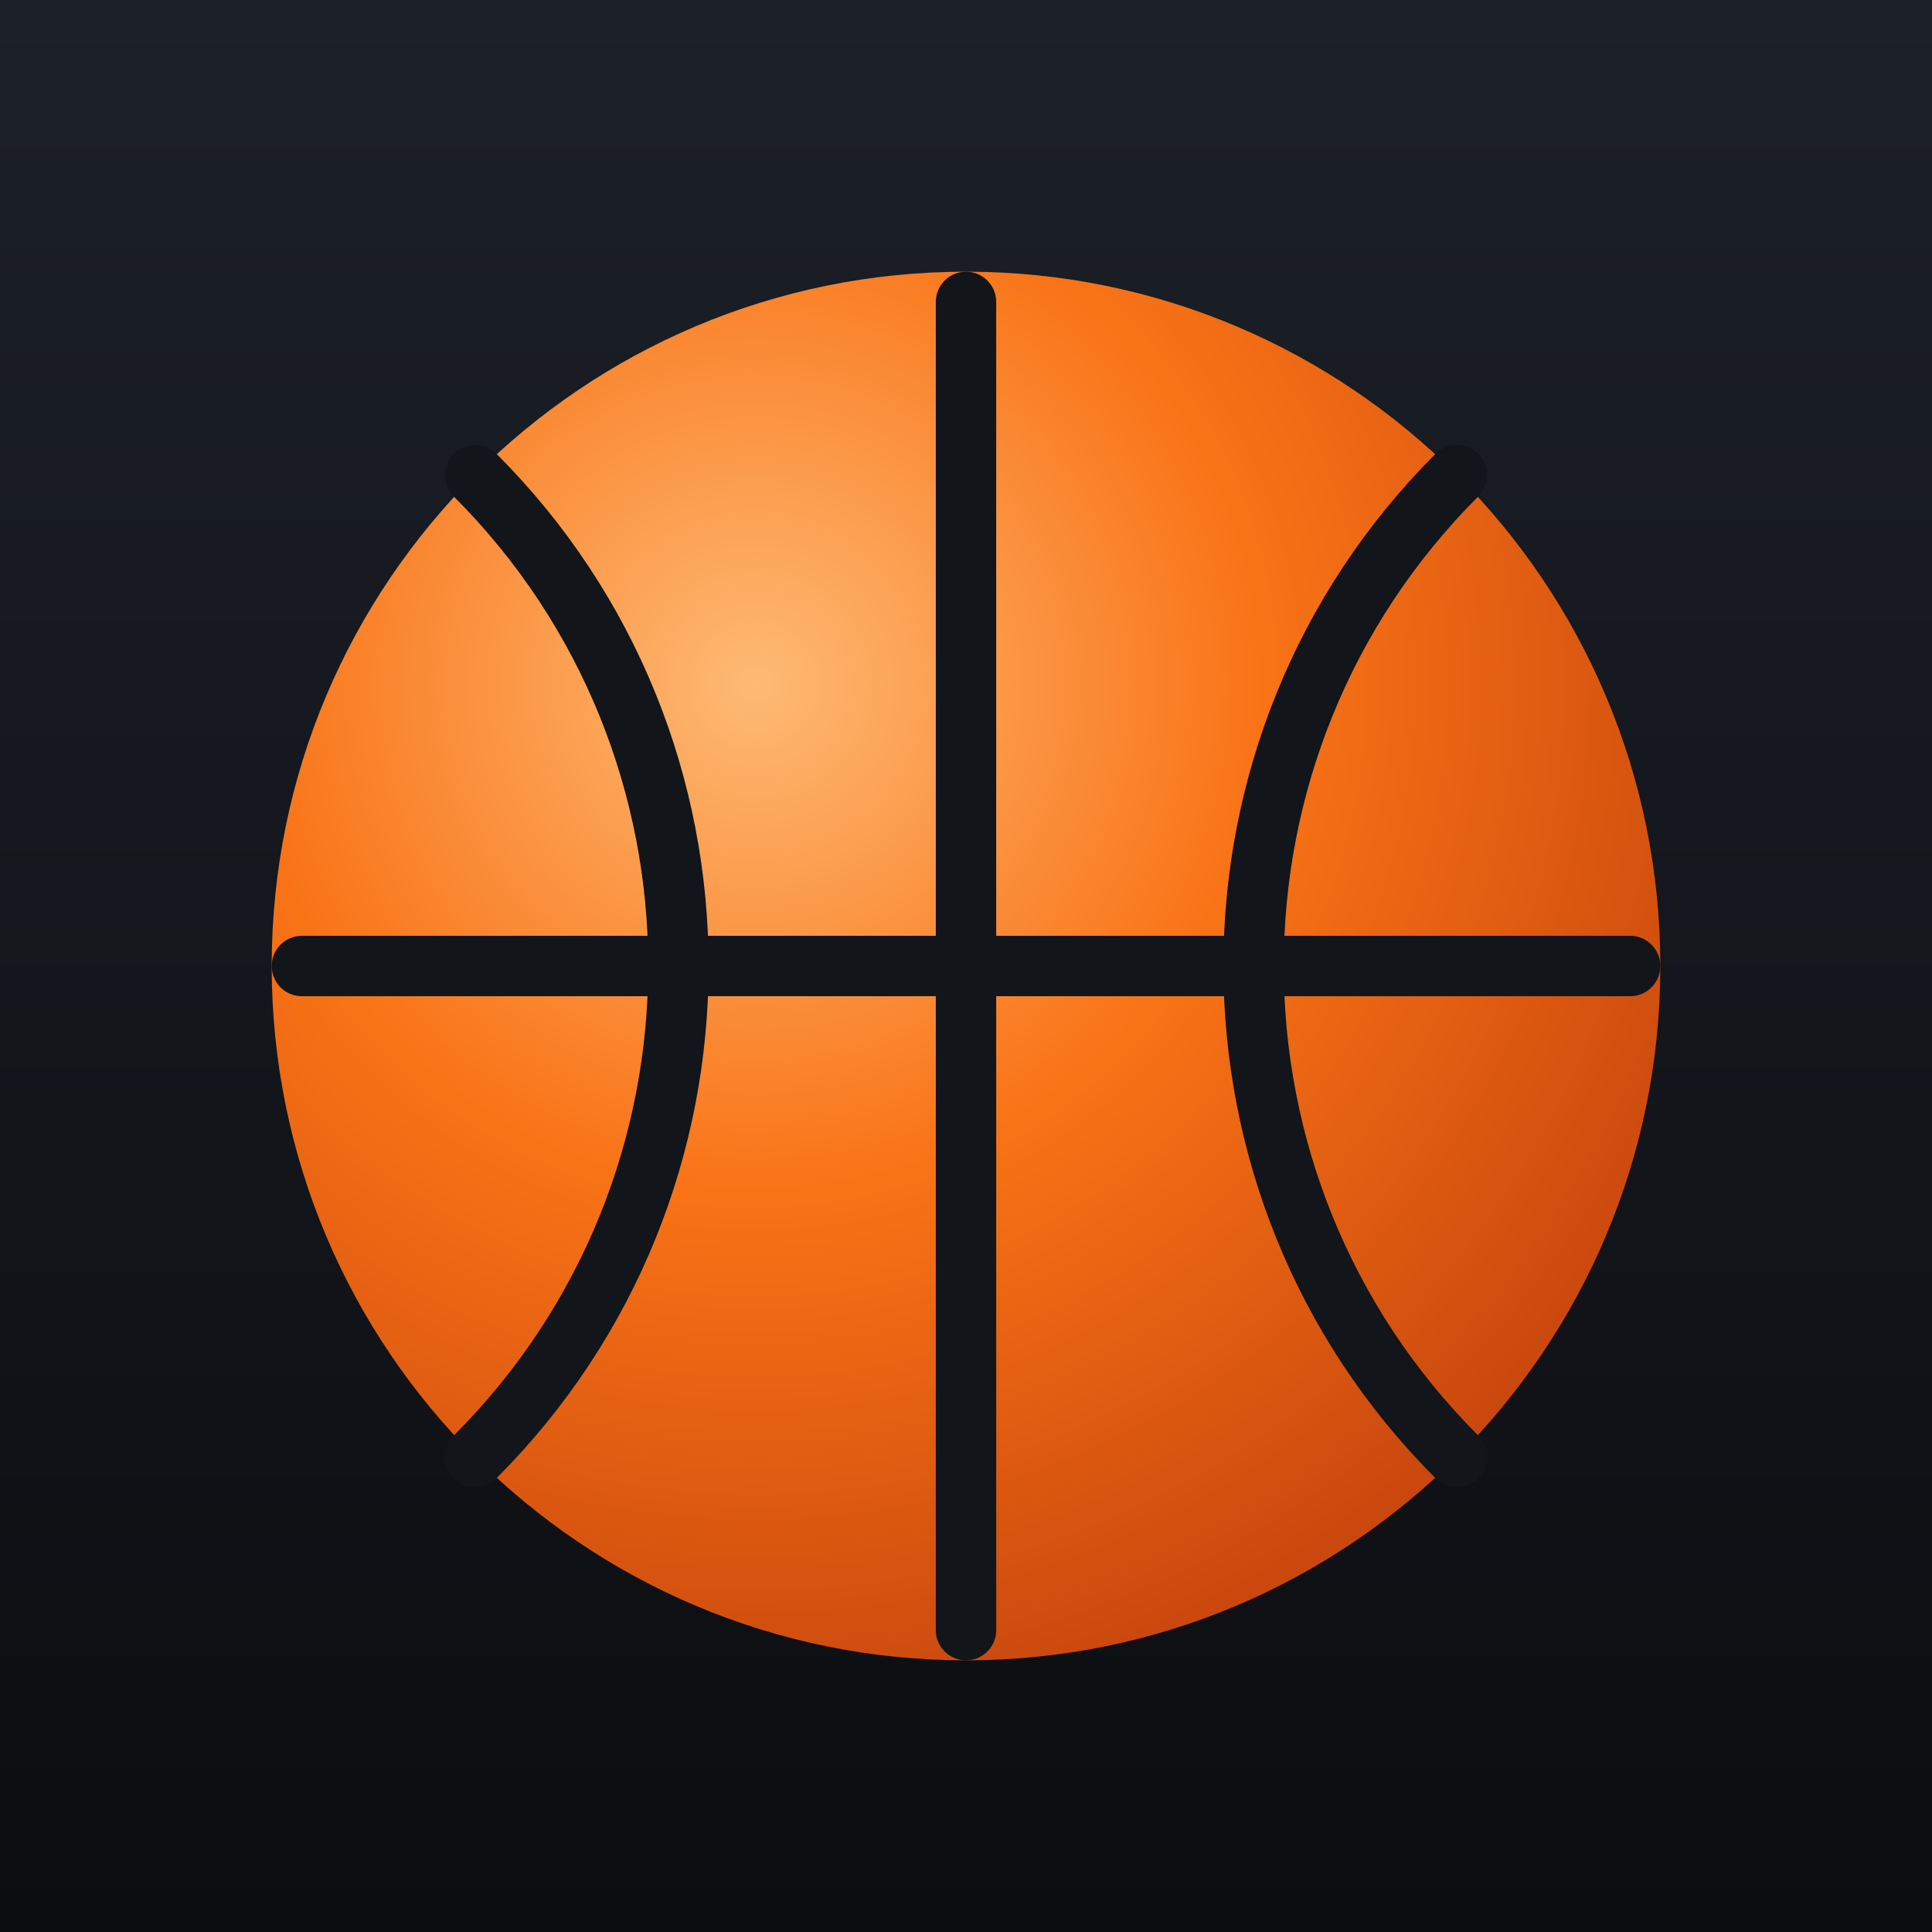
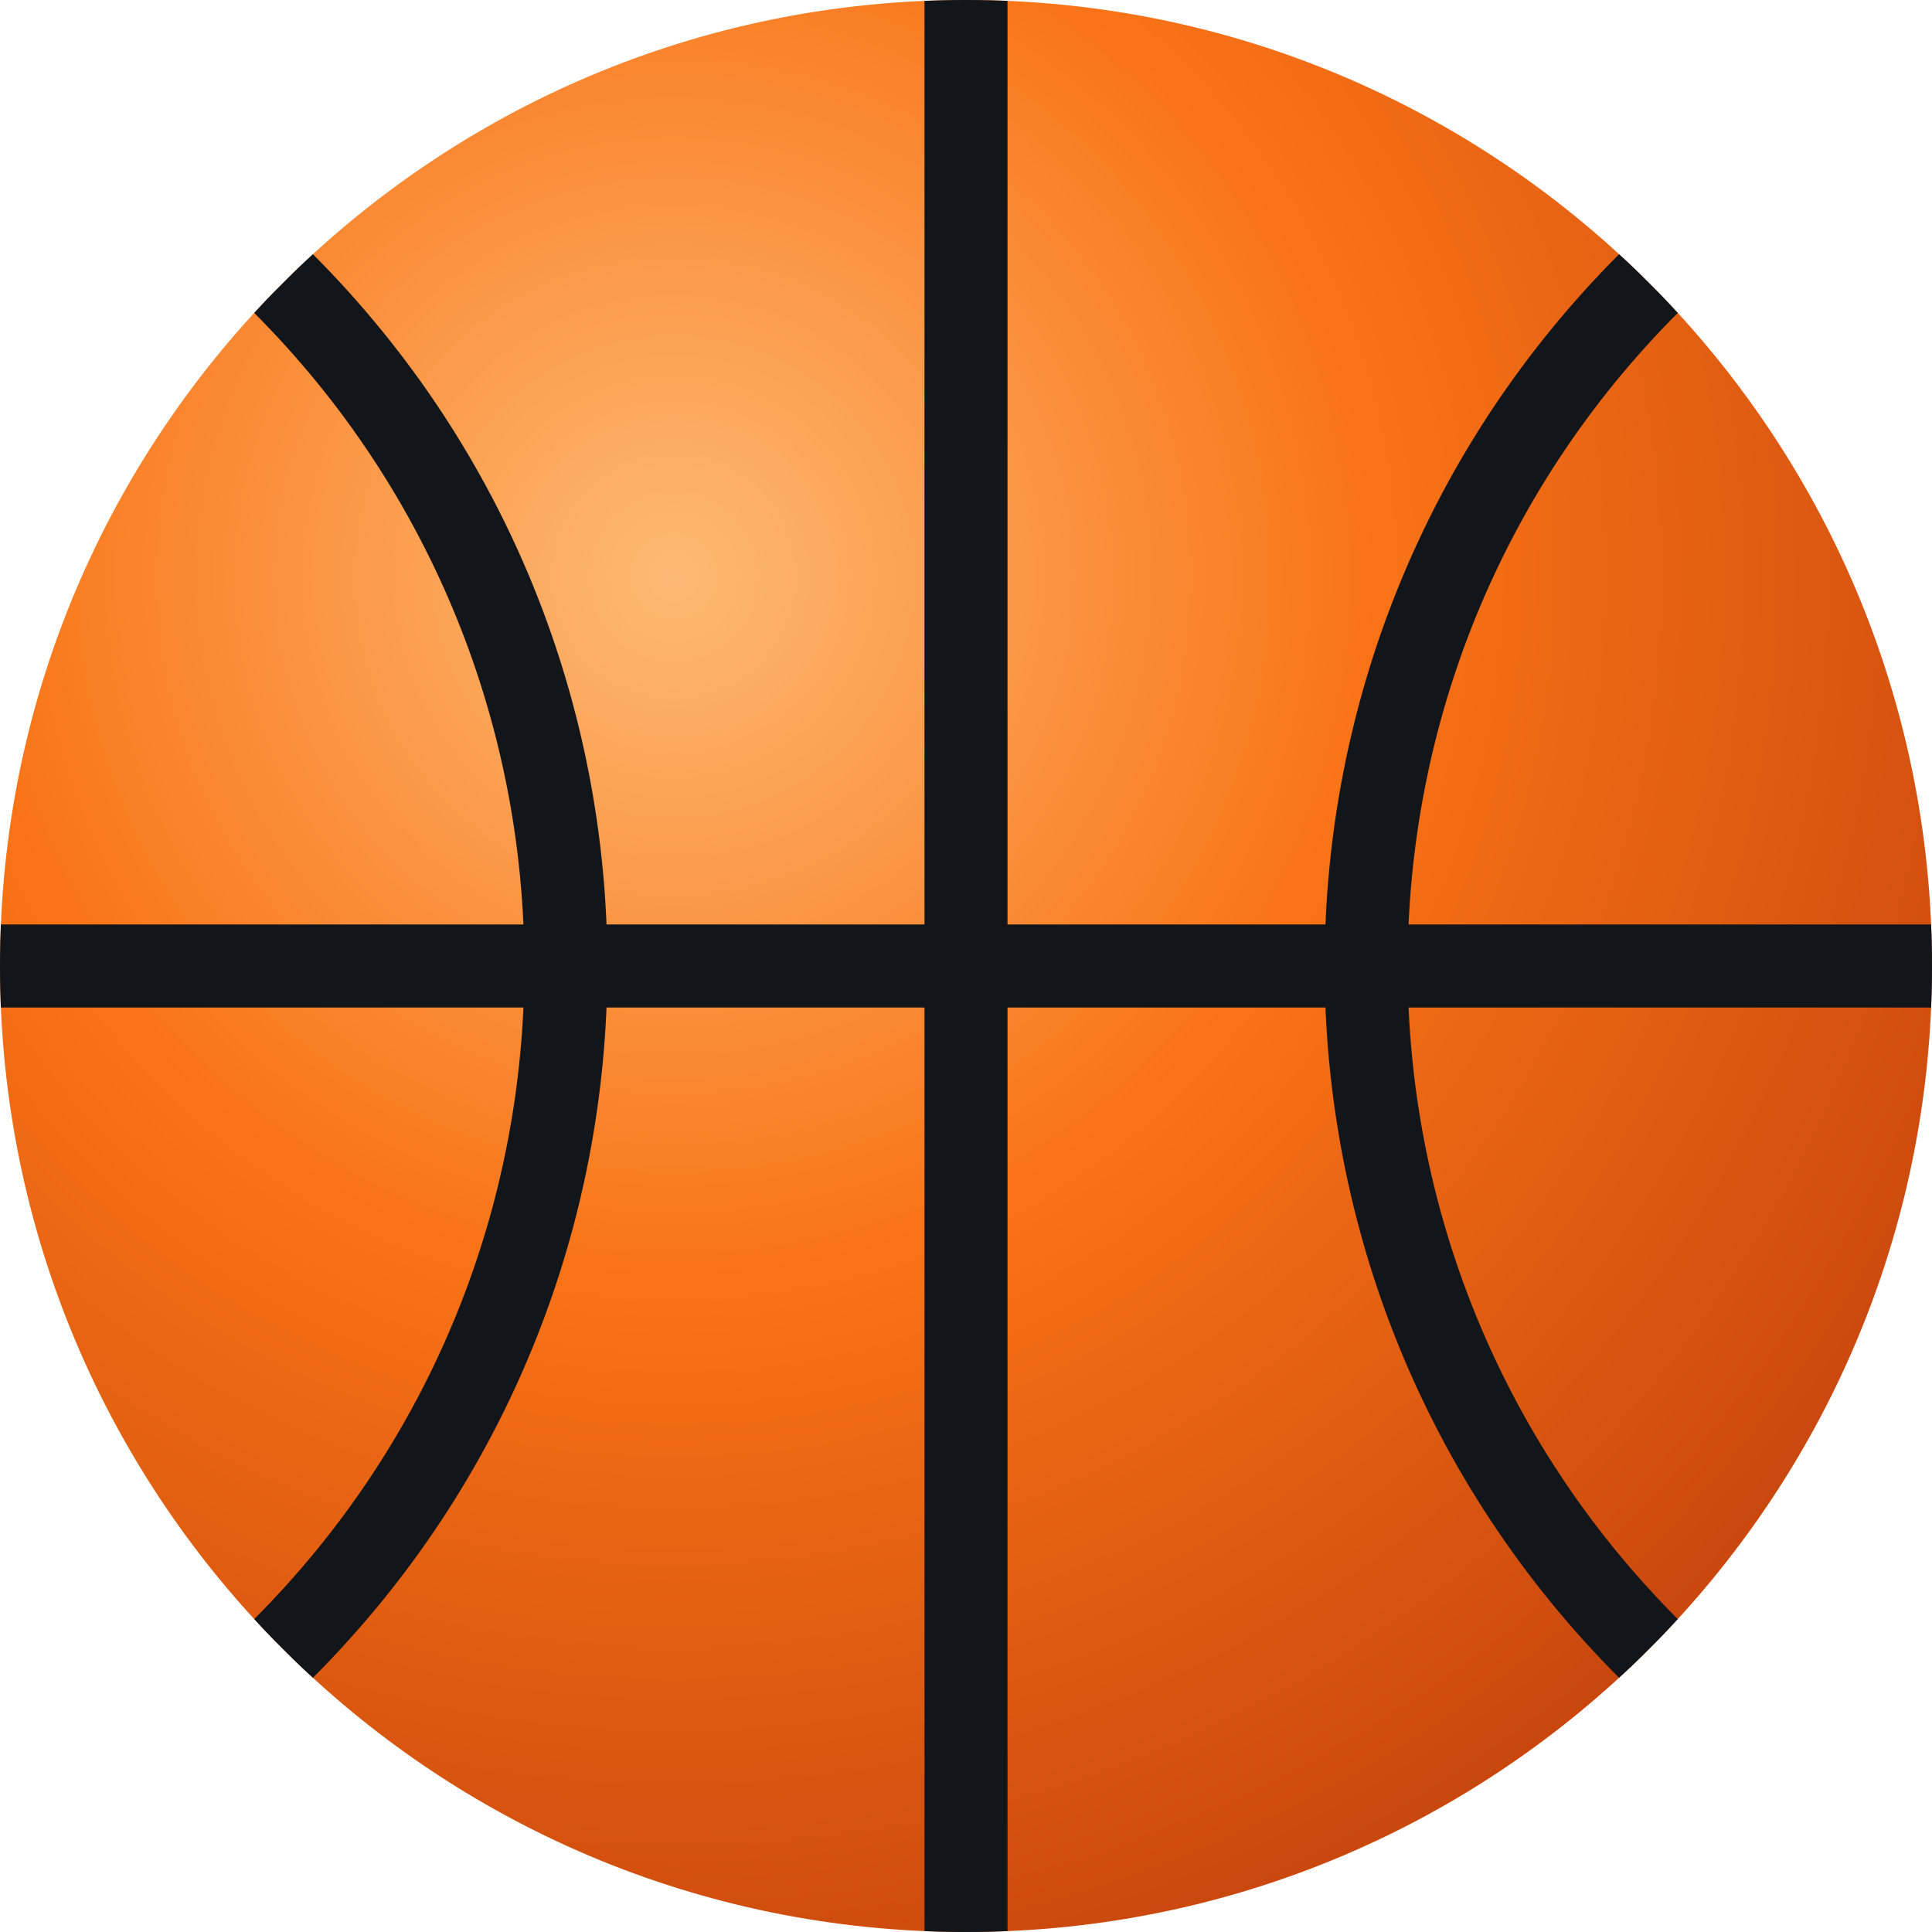
<svg xmlns="http://www.w3.org/2000/svg" viewBox="0 0 512 512">
  <defs>
-     <linearGradient id="bg" x1="0" y1="0" x2="0" y2="1">
-       <stop offset="0" stop-color="#1c2028" />
-       <stop offset="1" stop-color="#0b0d10" />
-     </linearGradient>
    <radialGradient id="ball" cx="0.35" cy="0.3" r="0.8">
      <stop offset="0" stop-color="#fdba74" />
      <stop offset="0.45" stop-color="#f97316" />
      <stop offset="1" stop-color="#c2410c" />
    </radialGradient>
+     <clipPath id="edge">
+       <circle cx="256" cy="256" r="256" />
+     </clipPath>
  </defs>
-   <rect width="512" height="512" fill="url(#bg)" />
-   <circle cx="256" cy="256" r="184" fill="url(#ball)" />
-   <g fill="none" stroke="#12151a" stroke-width="16" stroke-linecap="round">
-     <path d="M256 80v352M80 256h352" />
-     <path d="M125.9 125.9a184 184 0 0 1 0 260.2M386.1 125.9a184 184 0 0 0 0 260.2" />
+   <circle cx="256" cy="256" r="256" fill="url(#ball)" />
+   <g clip-path="url(#edge)" fill="none" stroke="#12151a" stroke-width="22">
+     <path d="M256 0v512M0 256h512" />
+     <path d="M75 75a256 256 0 0 1 0 362M437 75a256 256 0 0 0 0 362" />
  </g>
</svg>
